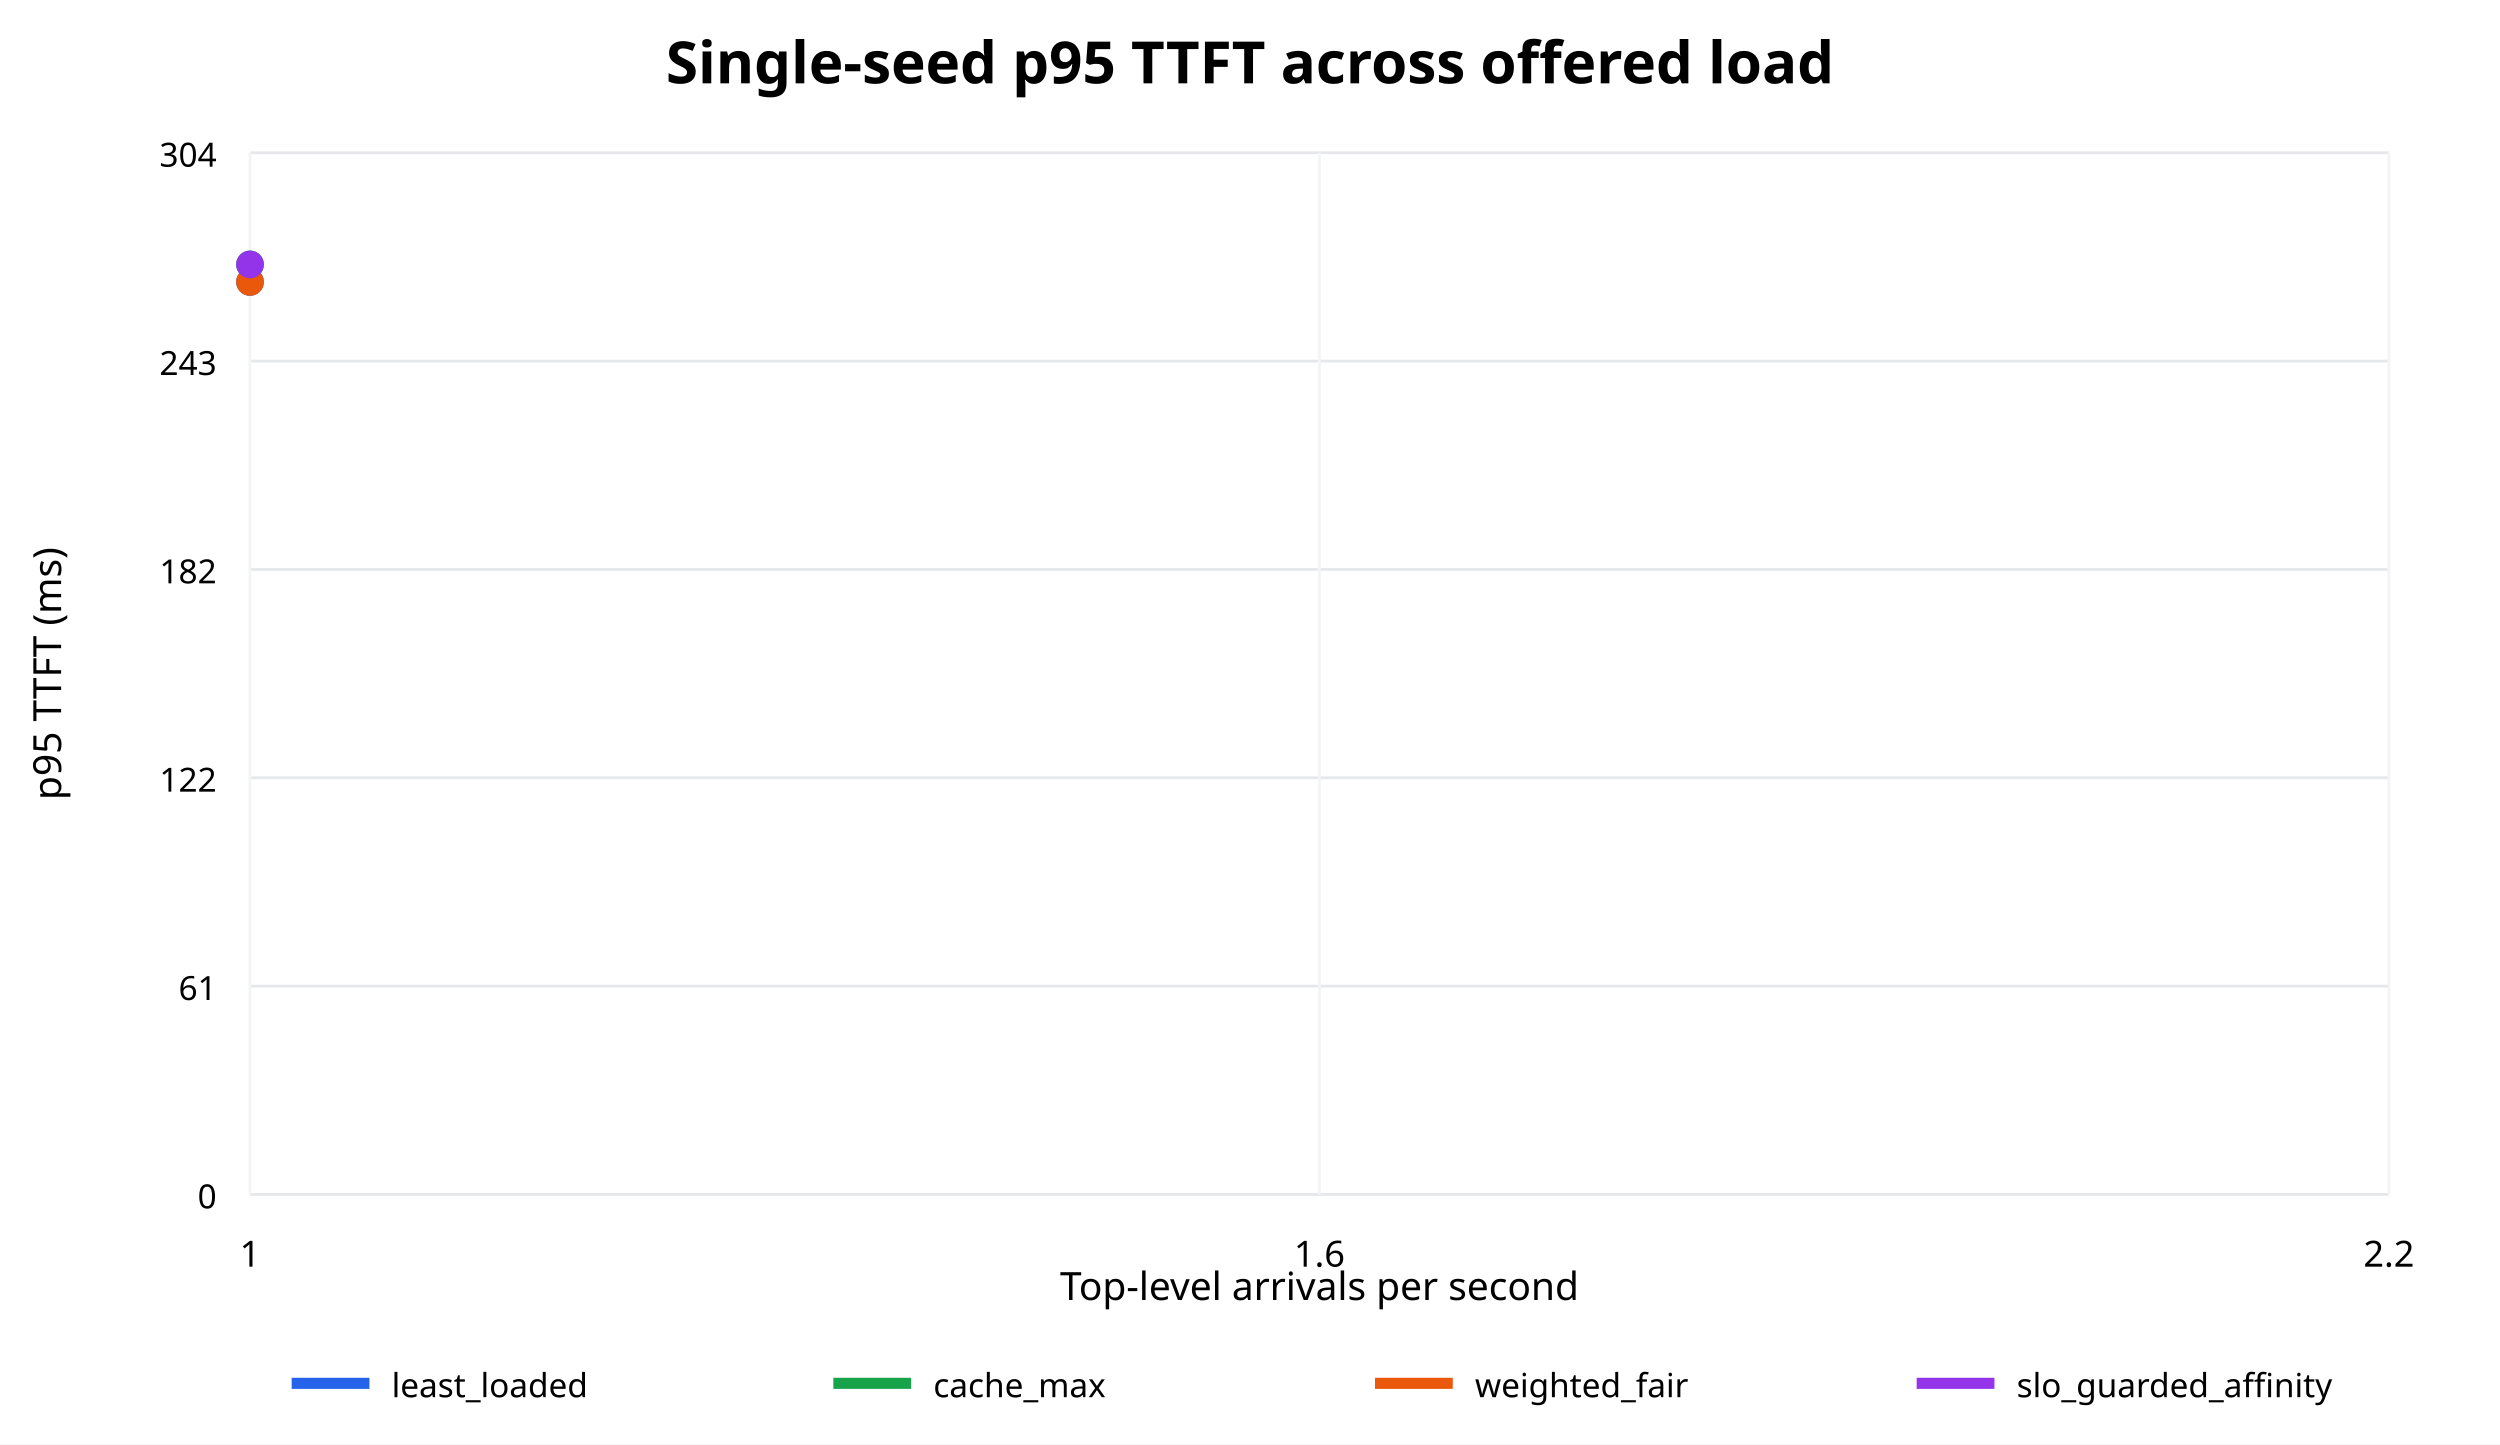
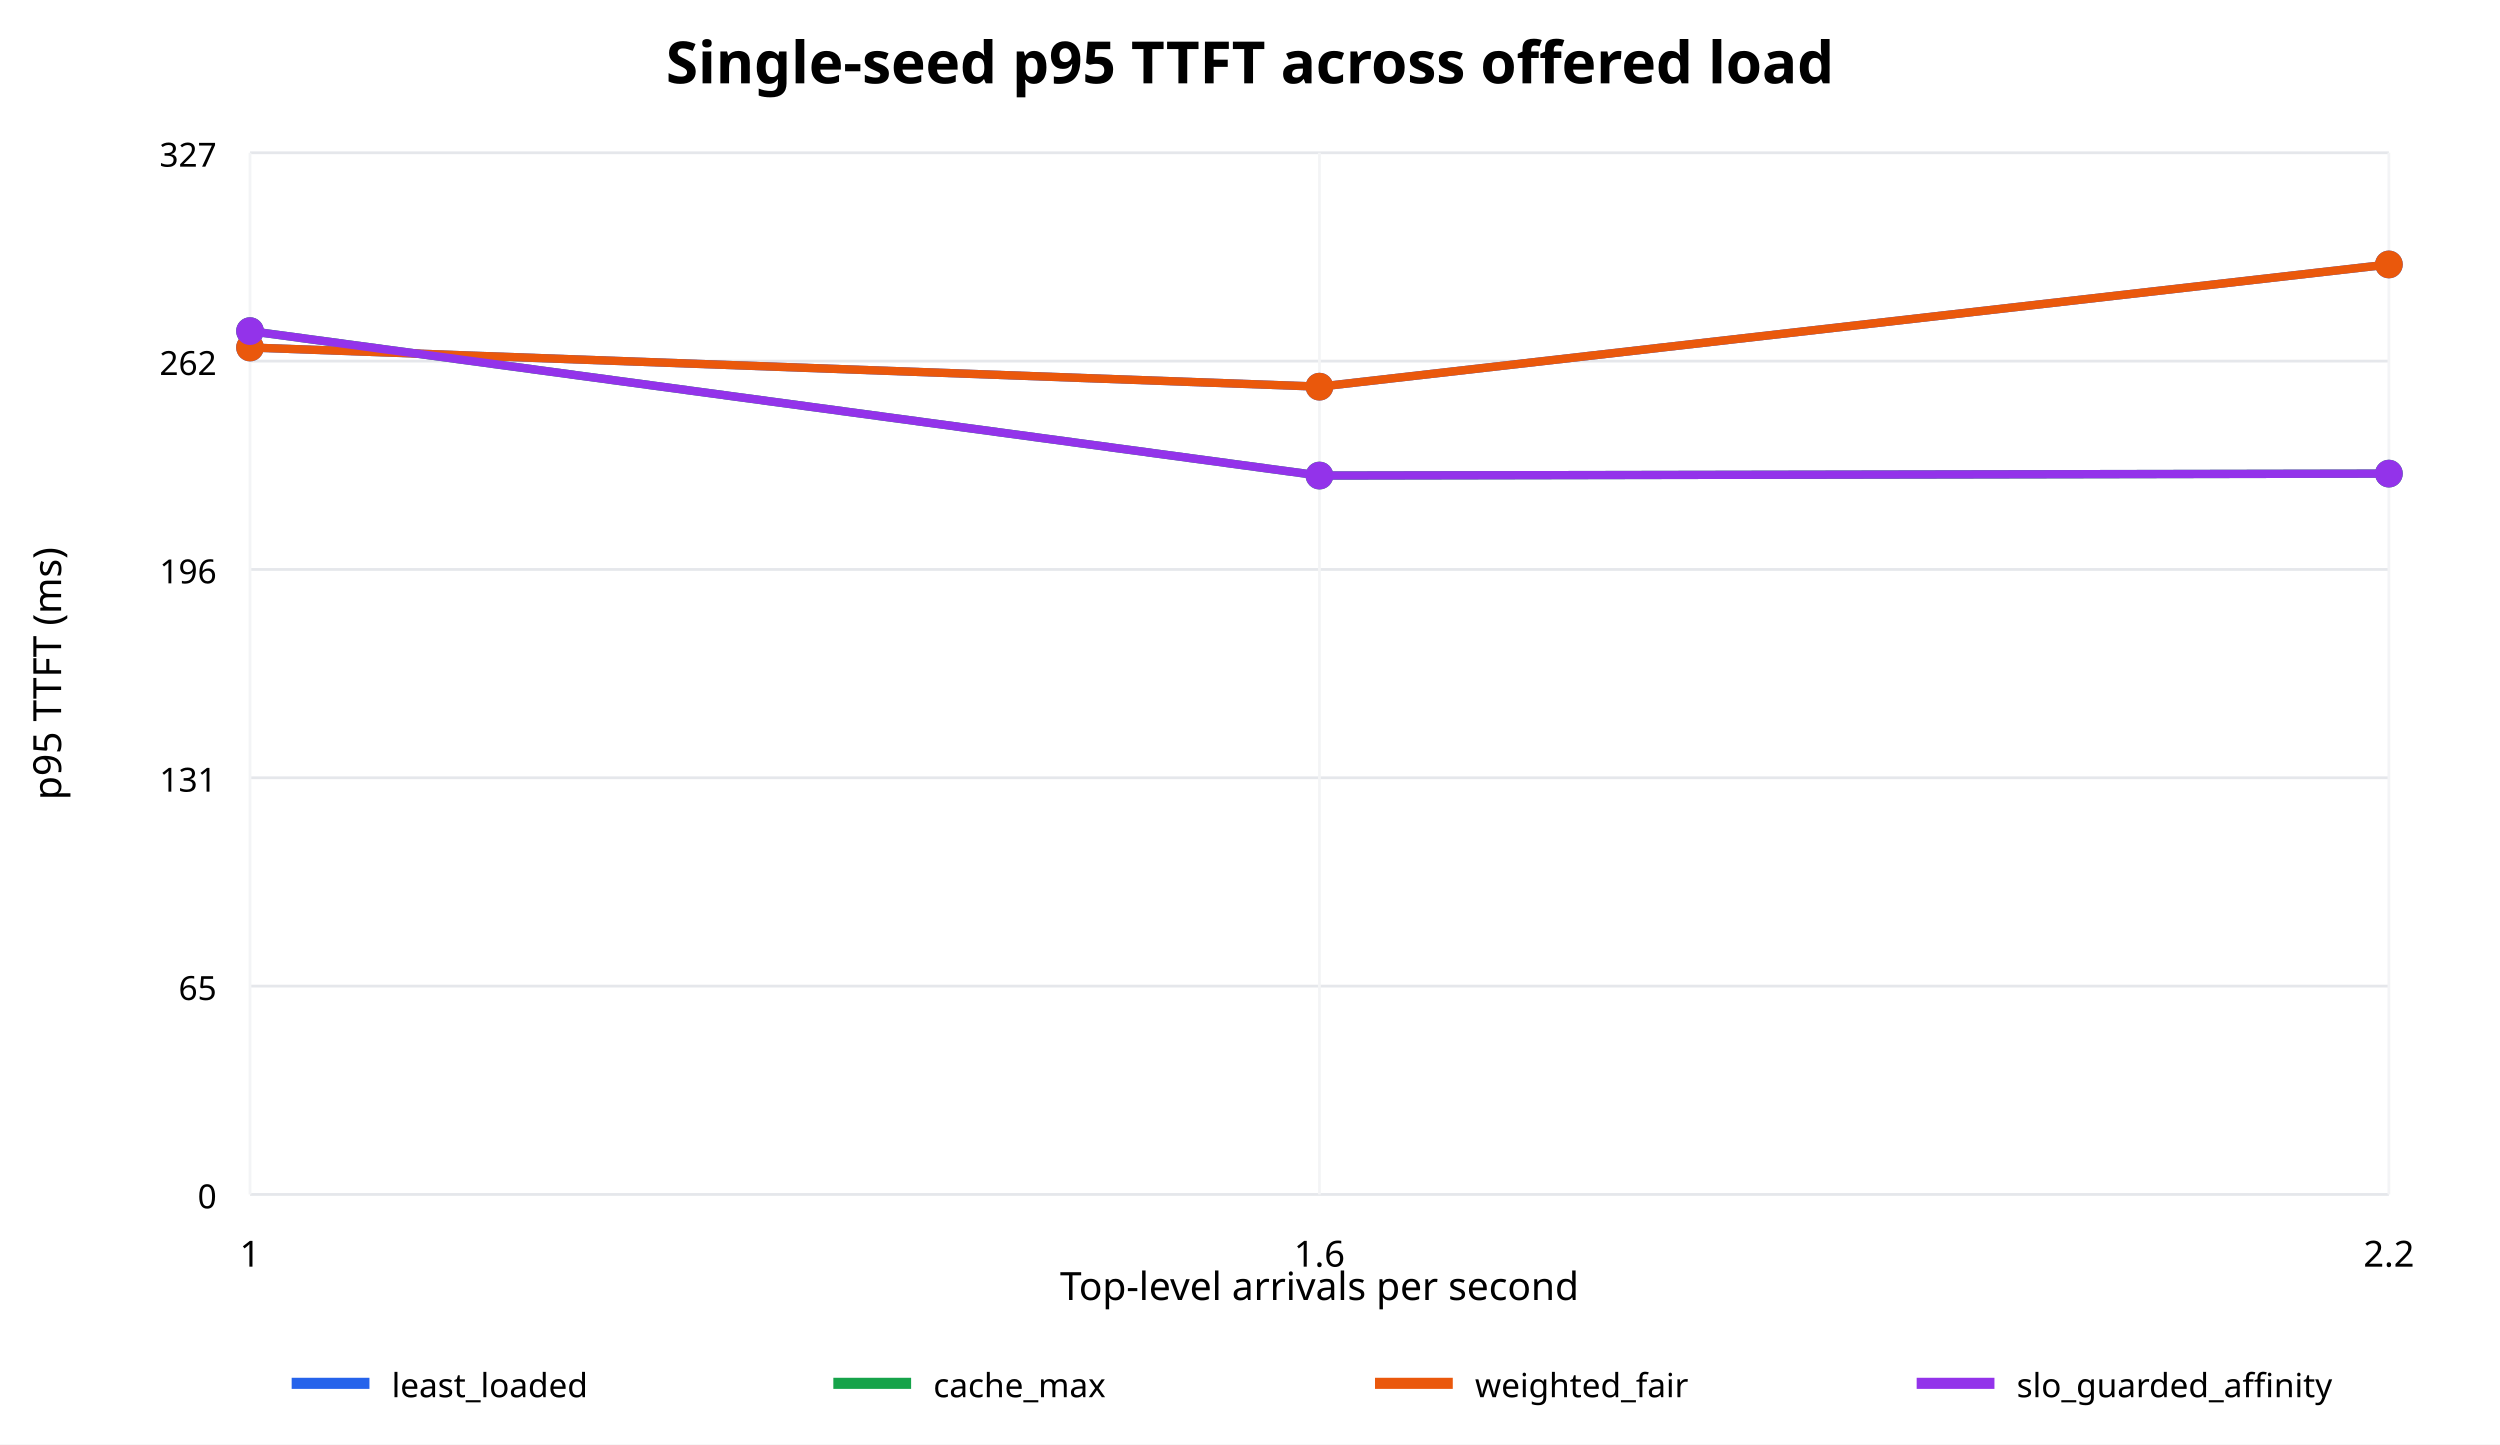
<svg xmlns="http://www.w3.org/2000/svg" width="900" height="520" viewBox="0 0 900 520">
  <rect width="100%" height="100%" fill="white" />
  <text x="450" y="30" text-anchor="middle" font-family="sans-serif" font-size="21" font-weight="600">Single-seed p95 TTFT across offered load</text>
  <line x1="90" y1="430.0" x2="860" y2="430.0" stroke="#e5e7eb" />
  <text x="78" y="435.0" text-anchor="end" font-family="sans-serif" font-size="12">0</text>
  <line x1="90" y1="355.0" x2="860" y2="355.0" stroke="#e5e7eb" />
-   <text x="78" y="360.0" text-anchor="end" font-family="sans-serif" font-size="12">61</text>
+   <text x="78" y="360.0" text-anchor="end" font-family="sans-serif" font-size="12">65</text>
  <line x1="90" y1="280.0" x2="860" y2="280.0" stroke="#e5e7eb" />
-   <text x="78" y="285.0" text-anchor="end" font-family="sans-serif" font-size="12">122</text>
+   <text x="78" y="285.0" text-anchor="end" font-family="sans-serif" font-size="12">131</text>
  <line x1="90" y1="205.0" x2="860" y2="205.0" stroke="#e5e7eb" />
-   <text x="78" y="210.0" text-anchor="end" font-family="sans-serif" font-size="12">182</text>
+   <text x="78" y="210.0" text-anchor="end" font-family="sans-serif" font-size="12">196</text>
  <line x1="90" y1="130.0" x2="860" y2="130.0" stroke="#e5e7eb" />
-   <text x="78" y="135.0" text-anchor="end" font-family="sans-serif" font-size="12">243</text>
+   <text x="78" y="135.0" text-anchor="end" font-family="sans-serif" font-size="12">262</text>
  <line x1="90" y1="55.0" x2="860" y2="55.0" stroke="#e5e7eb" />
-   <text x="78" y="60.0" text-anchor="end" font-family="sans-serif" font-size="12">304</text>
+   <text x="78" y="60.0" text-anchor="end" font-family="sans-serif" font-size="12">327</text>
  <line x1="90.0" y1="55" x2="90.0" y2="430" stroke="#f3f4f6" />
  <text x="90.0" y="456" text-anchor="middle" font-family="sans-serif" font-size="13">1</text>
  <line x1="475.0" y1="55" x2="475.0" y2="430" stroke="#f3f4f6" />
  <text x="475.0" y="456" text-anchor="middle" font-family="sans-serif" font-size="13">1.6</text>
  <line x1="860.0" y1="55" x2="860.0" y2="430" stroke="#f3f4f6" />
  <text x="860.0" y="456" text-anchor="middle" font-family="sans-serif" font-size="13">2.2</text>
-   <polyline points="90.0,101.5" fill="none" stroke="#2563eb" stroke-width="3" />
-   <circle cx="90.0" cy="101.5" r="5" fill="#2563eb" />
-   <polyline points="90.0,95.2" fill="none" stroke="#16a34a" stroke-width="3" />
-   <circle cx="90.0" cy="95.2" r="5" fill="#16a34a" />
-   <polyline points="90.0,101.5" fill="none" stroke="#ea580c" stroke-width="3" />
-   <circle cx="90.0" cy="101.5" r="5" fill="#ea580c" />
-   <polyline points="90.0,95.2" fill="none" stroke="#9333ea" stroke-width="3" />
-   <circle cx="90.0" cy="95.2" r="5" fill="#9333ea" />
+   <polyline points="90.0,125.1 475.0,139.2 860.0,95.2" fill="none" stroke="#2563eb" stroke-width="3" />
+   <circle cx="90.0" cy="125.1" r="5" fill="#2563eb" />
+   <circle cx="475.0" cy="139.2" r="5" fill="#2563eb" />
+   <circle cx="860.0" cy="95.2" r="5" fill="#2563eb" />
+   <polyline points="90.0,119.2 475.0,171.2 860.0,170.5" fill="none" stroke="#16a34a" stroke-width="3" />
+   <circle cx="90.0" cy="119.2" r="5" fill="#16a34a" />
+   <circle cx="475.0" cy="171.2" r="5" fill="#16a34a" />
+   <circle cx="860.0" cy="170.5" r="5" fill="#16a34a" />
+   <polyline points="90.0,125.1 475.0,139.2 860.0,95.2" fill="none" stroke="#ea580c" stroke-width="3" />
+   <circle cx="90.0" cy="125.1" r="5" fill="#ea580c" />
+   <circle cx="475.0" cy="139.2" r="5" fill="#ea580c" />
+   <circle cx="860.0" cy="95.2" r="5" fill="#ea580c" />
+   <polyline points="90.0,119.2 475.0,171.2 860.0,170.5" fill="none" stroke="#9333ea" stroke-width="3" />
+   <circle cx="90.0" cy="119.2" r="5" fill="#9333ea" />
+   <circle cx="475.0" cy="171.2" r="5" fill="#9333ea" />
+   <circle cx="860.0" cy="170.5" r="5" fill="#9333ea" />
  <line x1="105" y1="498" x2="133" y2="498" stroke="#2563eb" stroke-width="4" />
  <text x="141" y="503" font-family="sans-serif" font-size="12">least_loaded</text>
  <line x1="300" y1="498" x2="328" y2="498" stroke="#16a34a" stroke-width="4" />
  <text x="336" y="503" font-family="sans-serif" font-size="12">cache_max</text>
  <line x1="495" y1="498" x2="523" y2="498" stroke="#ea580c" stroke-width="4" />
  <text x="531" y="503" font-family="sans-serif" font-size="12">weighted_fair</text>
  <line x1="690" y1="498" x2="718" y2="498" stroke="#9333ea" stroke-width="4" />
  <text x="726" y="503" font-family="sans-serif" font-size="12">slo_guarded_affinity</text>
  <text x="475.0" y="468" text-anchor="middle" font-family="sans-serif" font-size="14">Top-level arrivals per second</text>
  <text x="22" y="242.5" transform="rotate(-90 22 242.5)" text-anchor="middle" font-family="sans-serif" font-size="14">p95 TTFT (ms)</text>
</svg>
